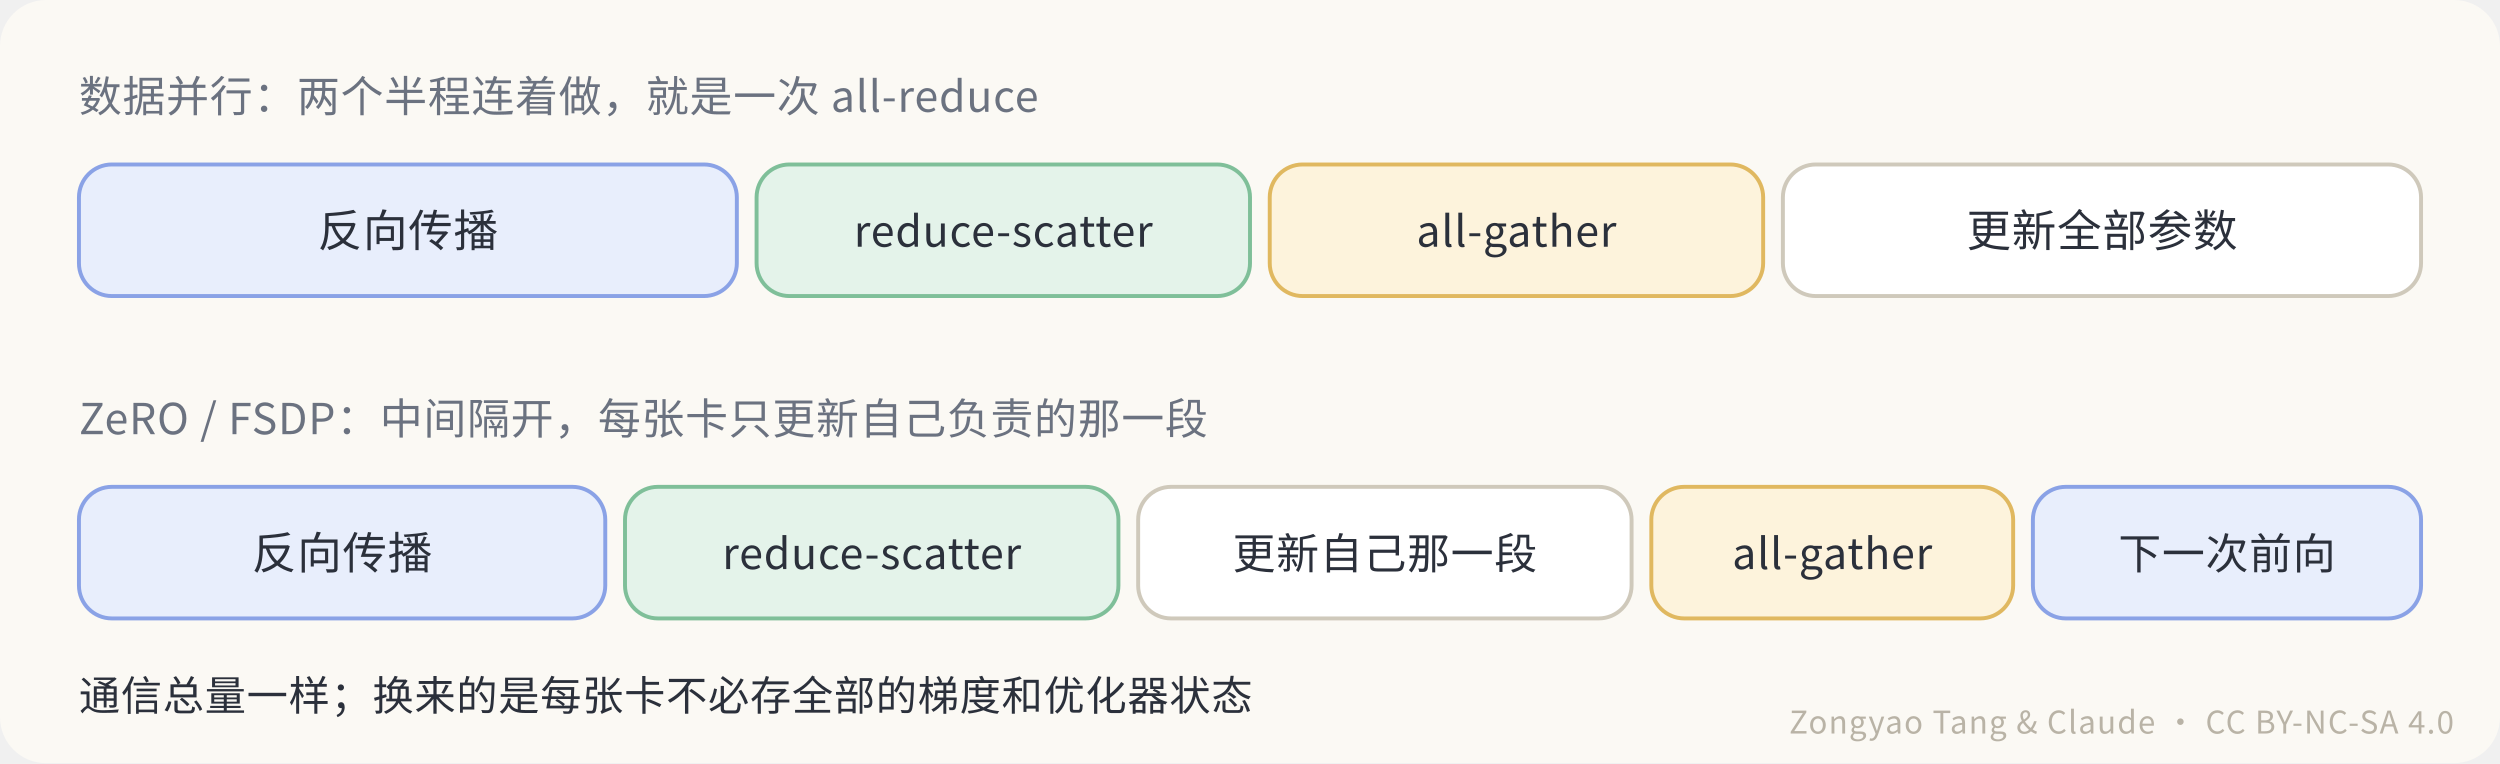
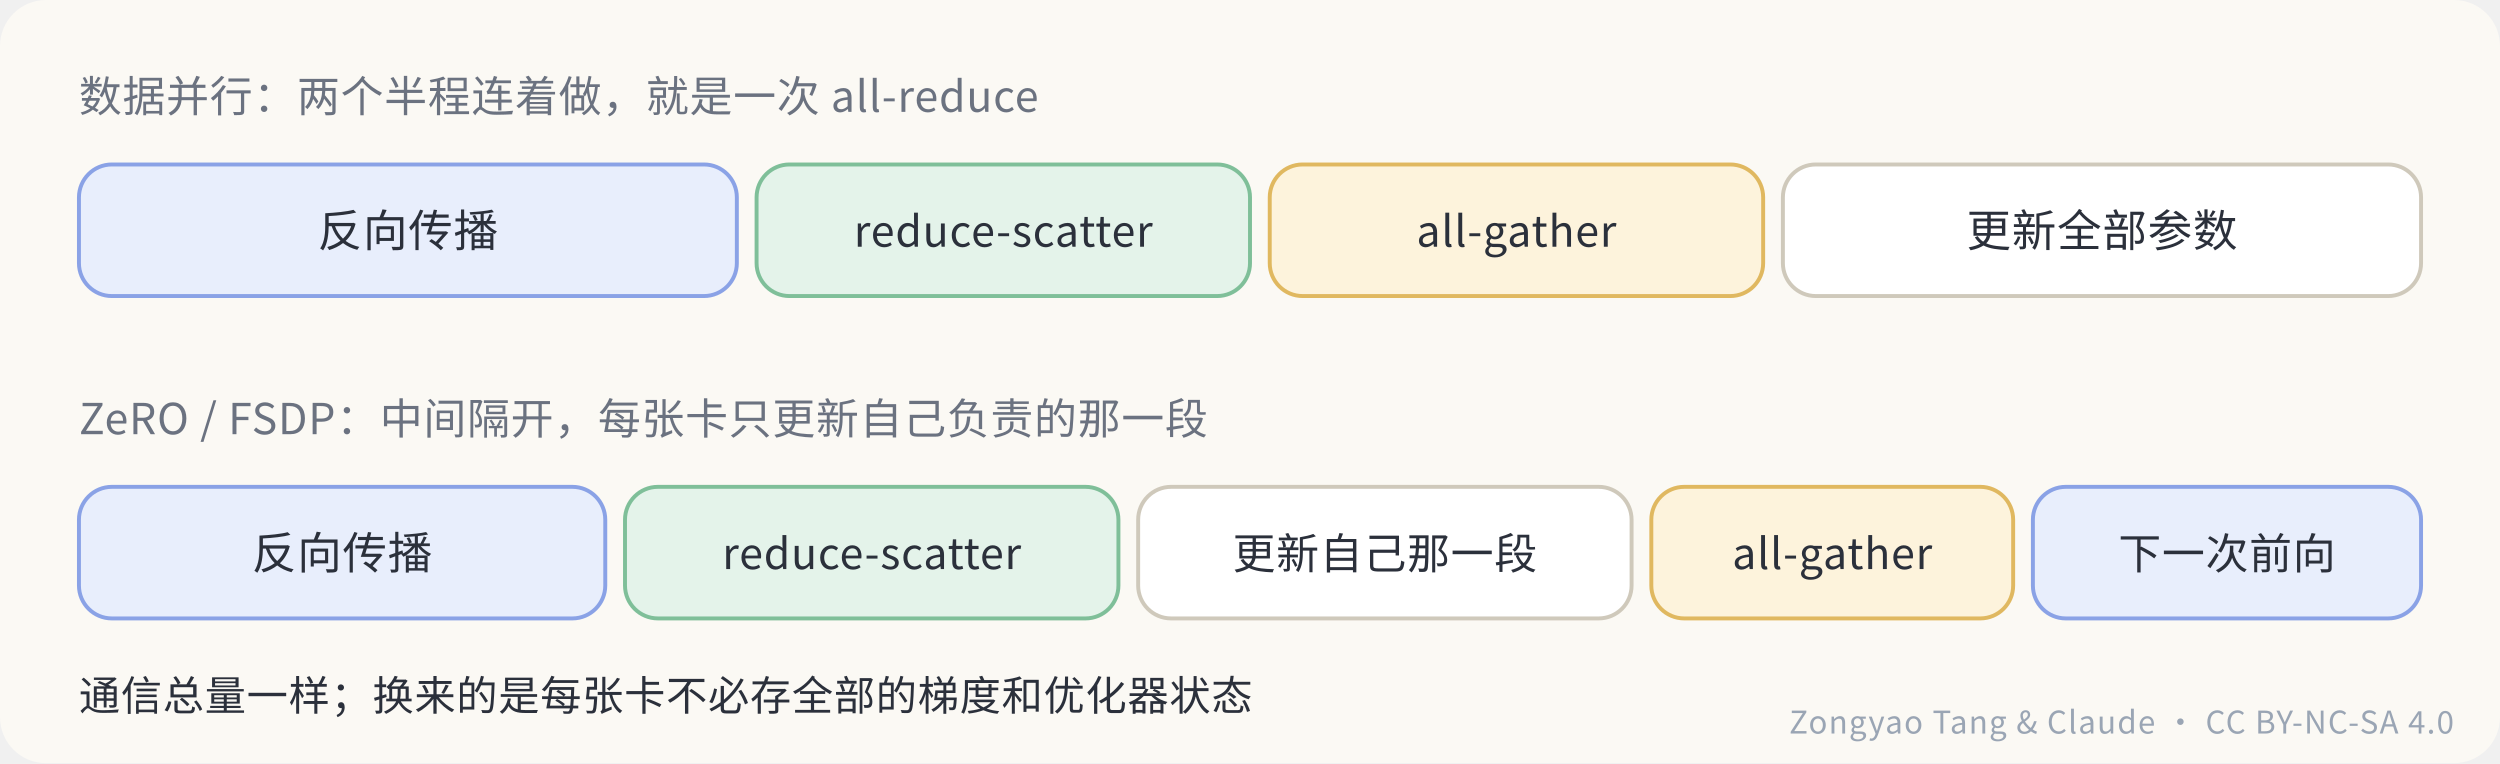
<svg xmlns="http://www.w3.org/2000/svg" viewBox="0 0 760 232" width="760" height="232" font-family="'PingFang SC','Noto Sans CJK SC','Source Han Sans SC','Hiragino Sans GB','Microsoft YaHei',sans-serif" role="img" aria-label="all-reduce 拆成两个半程">
  <defs>
    <marker id="tip" viewBox="0 0 10 10" refX="9" refY="5" markerWidth="7" markerHeight="7" orient="auto-start-reverse">
      <path d="M0 0 L10 5 L0 10 z" fill="#6b7280" />
    </marker>
  </defs>
  <rect width="760" height="232" rx="14" fill="#fbf9f4" />
  <text x="24" y="34" font-size="13" fill="#6b7280" font-weight="400" text-anchor="start" letter-spacing=".02em">数据并行：两个半程连着做，就是一次 all-reduce</text>
  <rect x="24" y="50" width="200" height="40" rx="10" fill="#e8eefc" stroke="#8aa2e6" stroke-width="1.2" />
  <text x="124.0" y="75.0" font-size="13.5" fill="#2b303b" font-weight="500" text-anchor="middle" letter-spacing=".02em">反向传播</text>
  <rect x="230" y="50" width="150" height="40" rx="10" fill="#e4f3ea" stroke="#7fbf99" stroke-width="1.2" />
  <text x="305.0" y="75.0" font-size="13" fill="#2b303b" font-weight="500" text-anchor="middle" letter-spacing=".02em">reduce-scatter</text>
  <rect x="386" y="50" width="150" height="40" rx="10" fill="#fdf3dc" stroke="#e0b860" stroke-width="1.2" />
  <text x="461.0" y="75.0" font-size="13" fill="#2b303b" font-weight="500" text-anchor="middle" letter-spacing=".02em">all-gather</text>
  <rect x="542" y="50" width="194" height="40" rx="10" fill="#ffffff" stroke="#cfc9bb" stroke-width="1.2" />
  <text x="639.0" y="75.0" font-size="13.5" fill="#2b303b" font-weight="500" text-anchor="middle" letter-spacing=".02em">更新全部参数</text>
  <text x="24" y="132" font-size="13" fill="#6b7280" font-weight="400" text-anchor="start" letter-spacing=".02em">ZeRO / FSDP：中间隔开，每张卡只更新自己负责的那一段</text>
  <rect x="24" y="148" width="160" height="40" rx="10" fill="#e8eefc" stroke="#8aa2e6" stroke-width="1.2" />
  <text x="104.0" y="173.0" font-size="13.5" fill="#2b303b" font-weight="500" text-anchor="middle" letter-spacing=".02em">反向传播</text>
  <rect x="190" y="148" width="150" height="40" rx="10" fill="#e4f3ea" stroke="#7fbf99" stroke-width="1.2" />
  <text x="265.0" y="173.0" font-size="13" fill="#2b303b" font-weight="500" text-anchor="middle" letter-spacing=".02em">reduce-scatter</text>
  <rect x="346" y="148" width="150" height="40" rx="10" fill="#ffffff" stroke="#cfc9bb" stroke-width="1.2" />
  <text x="421.0" y="173.0" font-size="13" fill="#2b303b" font-weight="500" text-anchor="middle" letter-spacing=".02em">更新自己那一段</text>
  <rect x="502" y="148" width="110" height="40" rx="10" fill="#fdf3dc" stroke="#e0b860" stroke-width="1.2" />
  <text x="557.0" y="173.0" font-size="13" fill="#2b303b" font-weight="500" text-anchor="middle" letter-spacing=".02em">all-gather</text>
  <rect x="618" y="148" width="118" height="40" rx="10" fill="#e8eefc" stroke="#8aa2e6" stroke-width="1.2" />
  <text x="677.0" y="173.0" font-size="13" fill="#2b303b" font-weight="500" text-anchor="middle" letter-spacing=".02em">下一次前向</text>
  <text x="24" y="216" font-size="12.5" fill="#2b303b" font-weight="400" text-anchor="start" letter-spacing=".02em">通信总量一样；换来的是每张卡不必存全部的梯度和优化器状态</text>
-   <text x="746" y="223" font-size="9.5" fill="#b9b3a6" text-anchor="end" letter-spacing=".04em">Zongyao Tang &amp; Claude · CC BY-NC-SA 4.0</text>
+   <text x="746" y="223" font-size="9.5" fill="#9AA5B4" text-anchor="end" letter-spacing=".04em">Zongyao Tang &amp; Claude · CC BY-NC-SA 4.0</text>
</svg>
